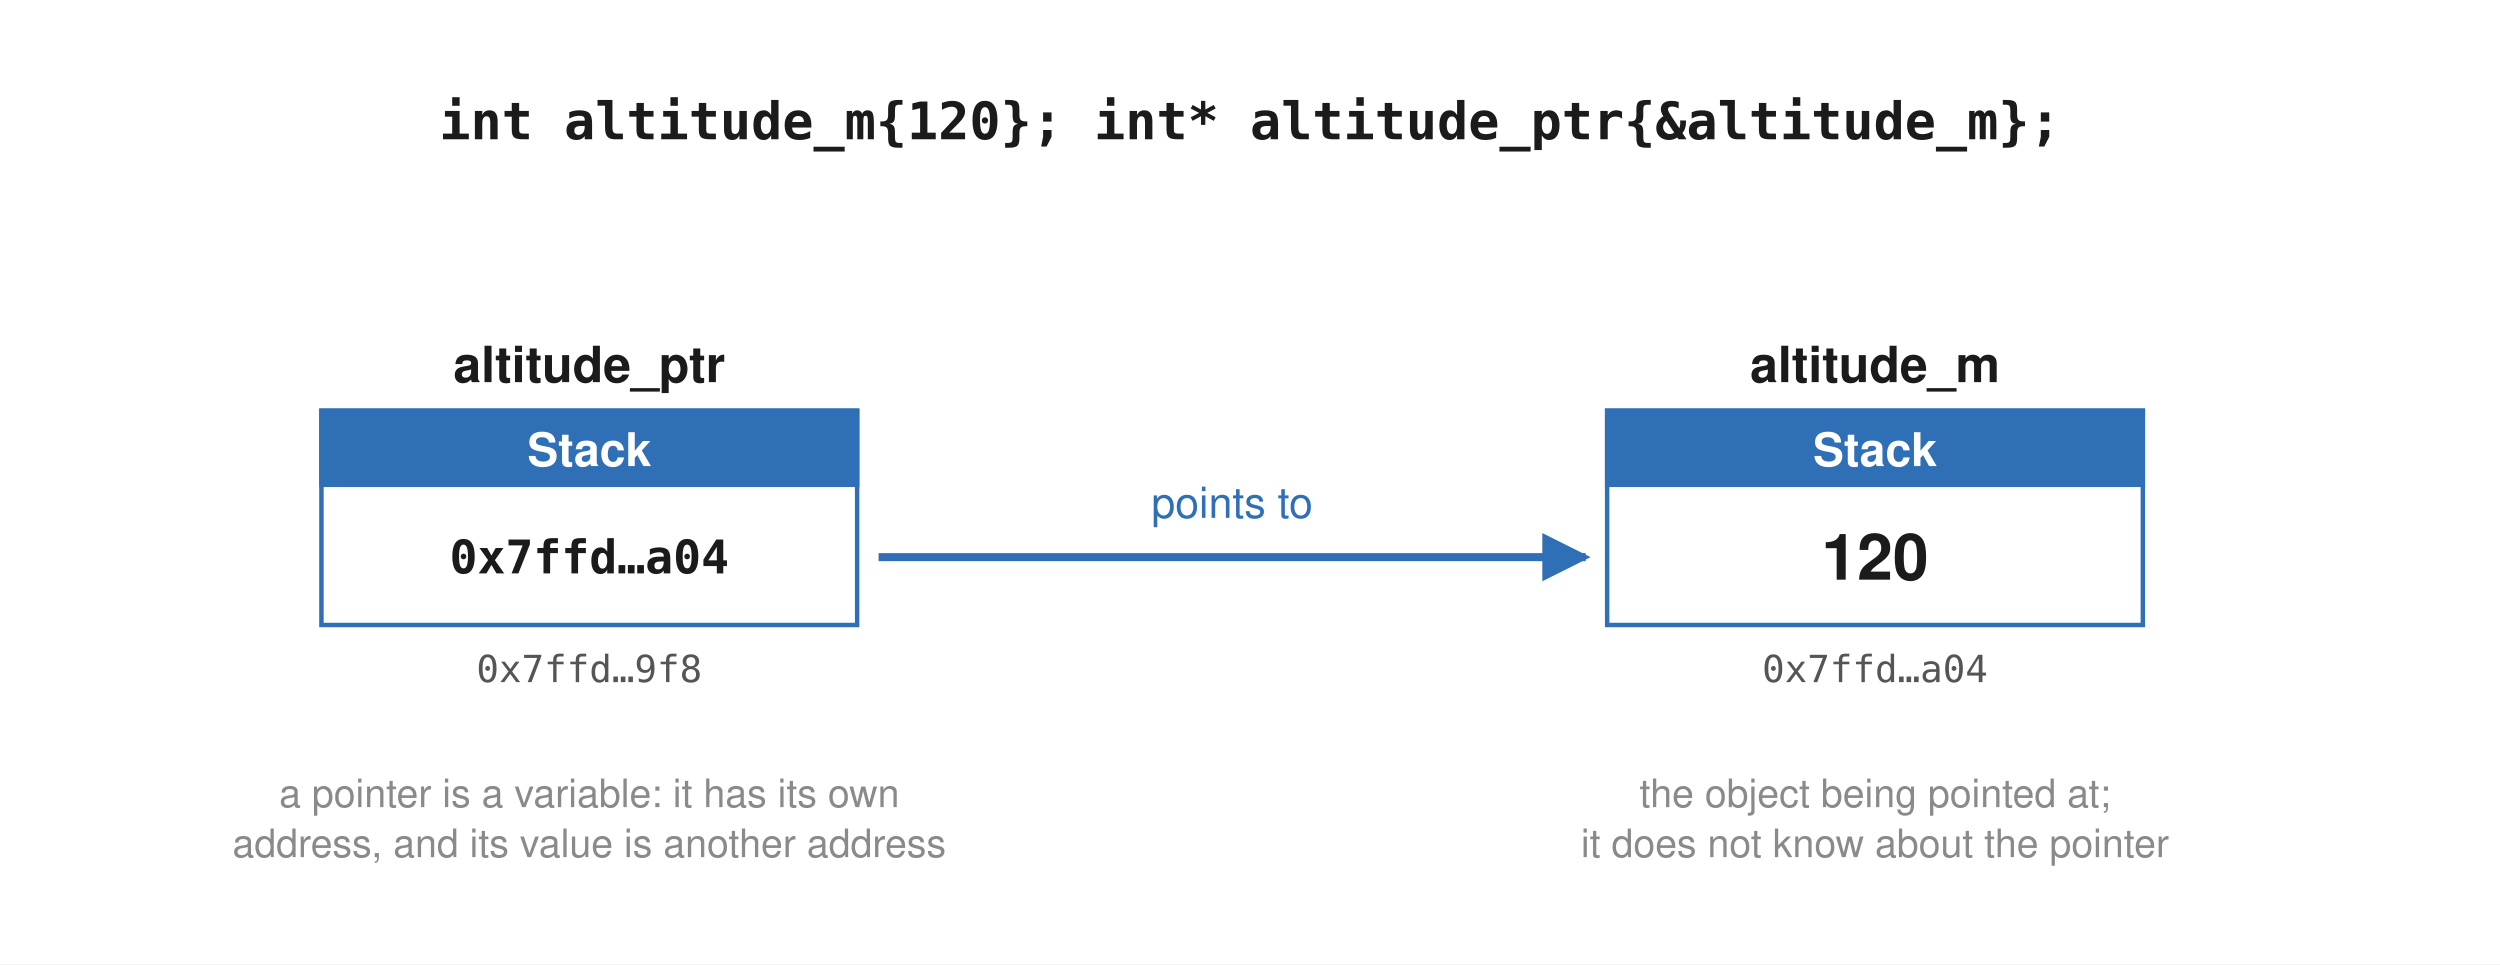
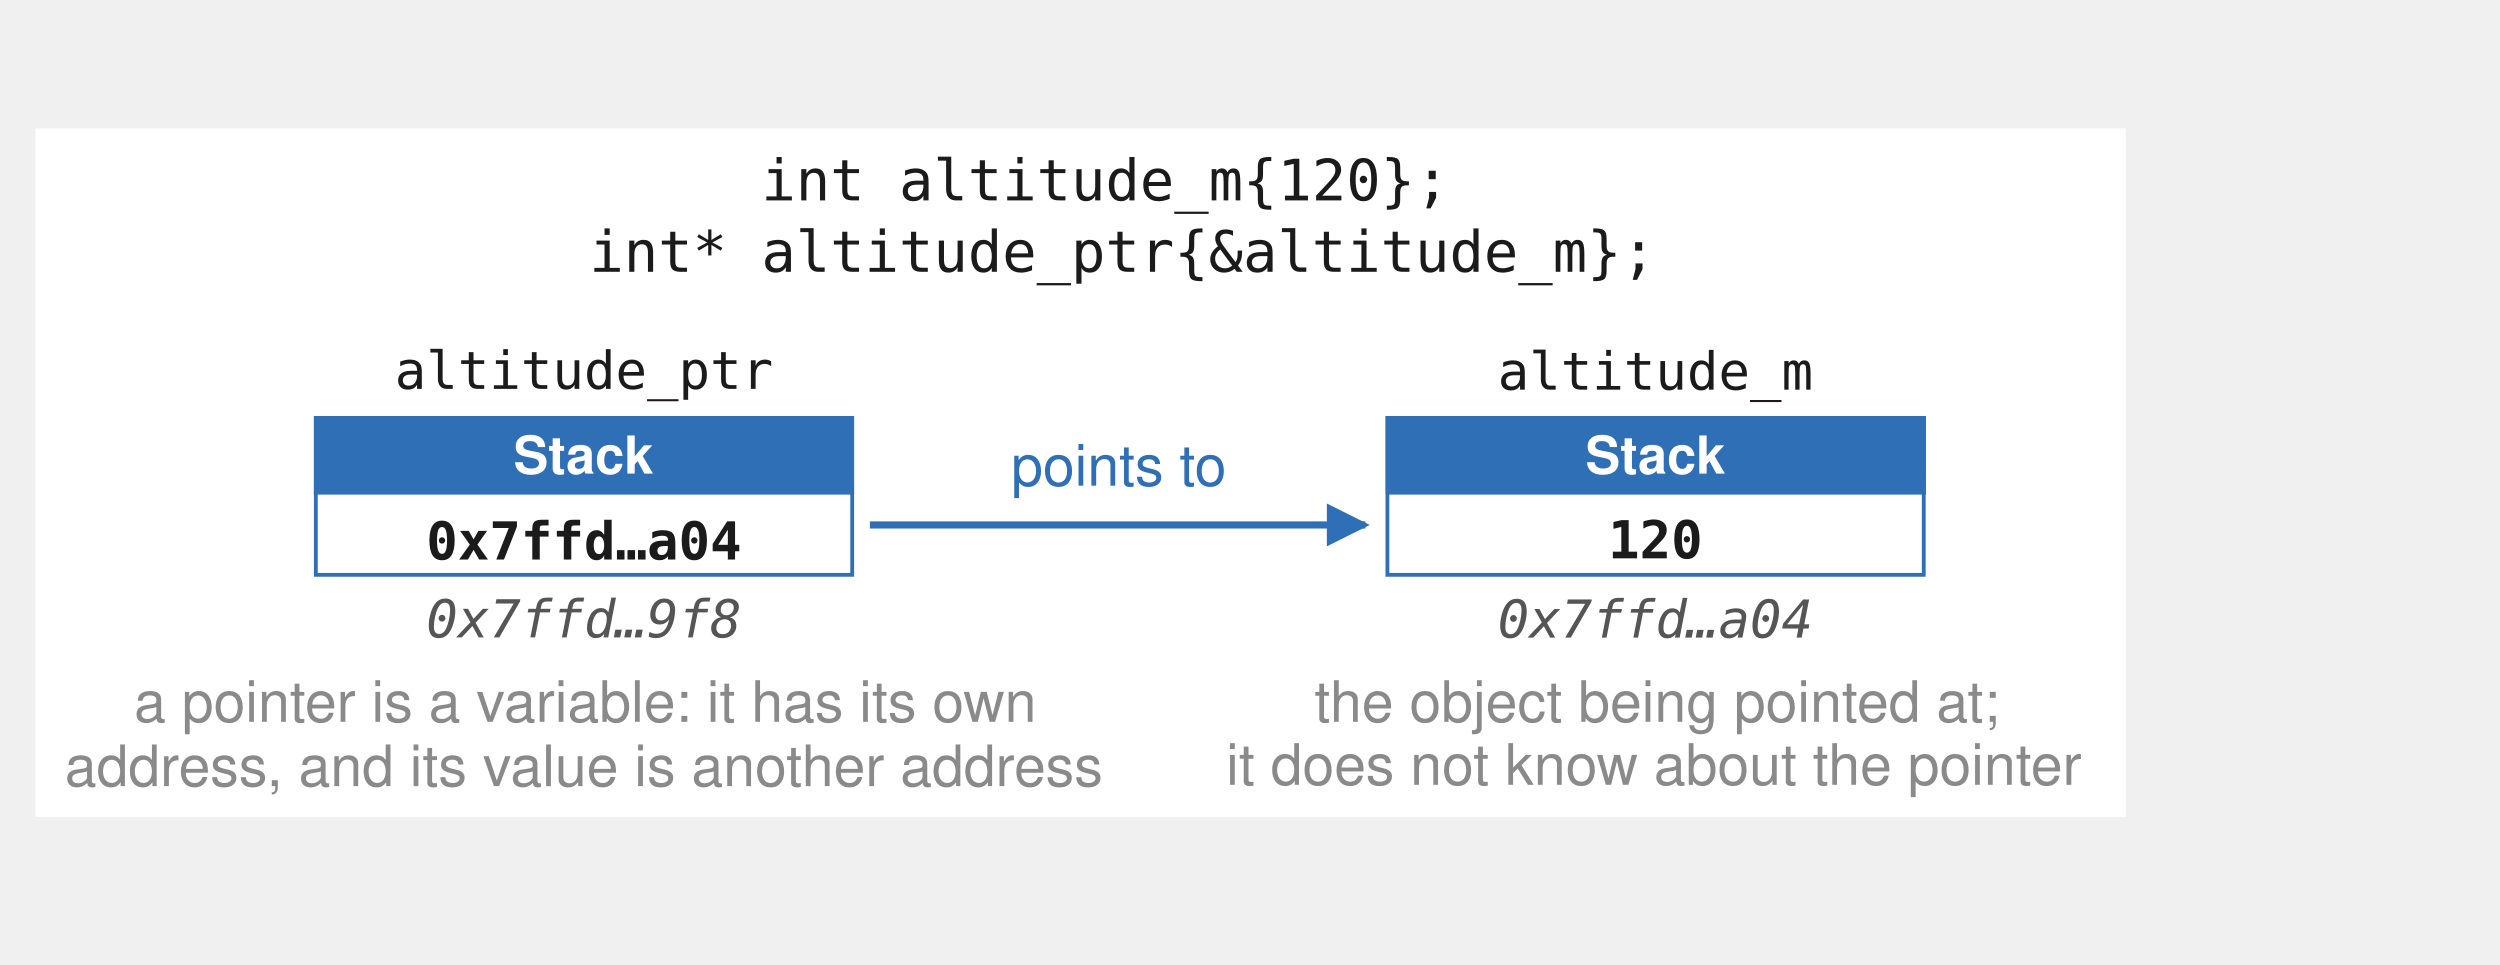
<svg xmlns="http://www.w3.org/2000/svg" width="1400" height="540" viewBox="0 0 1400 540" version="1.1" id="pointer_anatomy">
-   <defs>
+   <defs id="defs6">
    <marker id="a-2f6fb5" viewBox="0 0 10 10" refX="9" refY="5" markerWidth="6" markerHeight="6" orient="auto-start-reverse">
-       <path d="M 0 0 L 10 5 L 0 10 z" fill="#2f6fb5" />
+       <path d="M 0 0 L 10 5 L 0 10 z" fill="#2f6fb5" id="path1" />
    </marker>
    <marker id="a-c0392b" viewBox="0 0 10 10" refX="9" refY="5" markerWidth="6" markerHeight="6" orient="auto-start-reverse">
-       <path d="M 0 0 L 10 5 L 0 10 z" fill="#c0392b" />
+       <path d="M 0 0 L 10 5 L 0 10 z" fill="#c0392b" id="path2" />
    </marker>
    <marker id="a-555555" viewBox="0 0 10 10" refX="9" refY="5" markerWidth="6" markerHeight="6" orient="auto-start-reverse">
-       <path d="M 0 0 L 10 5 L 0 10 z" fill="#555555" />
+       <path d="M 0 0 L 10 5 L 0 10 z" fill="#555555" id="path3" />
    </marker>
    <marker id="a-7d8f1c" viewBox="0 0 10 10" refX="9" refY="5" markerWidth="6" markerHeight="6" orient="auto-start-reverse">
-       <path d="M 0 0 L 10 5 L 0 10 z" fill="#7d8f1c" />
+       <path d="M 0 0 L 10 5 L 0 10 z" fill="#7d8f1c" id="path4" />
    </marker>
    <marker id="a-1f7a6c" viewBox="0 0 10 10" refX="9" refY="5" markerWidth="6" markerHeight="6" orient="auto-start-reverse">
-       <path d="M 0 0 L 10 5 L 0 10 z" fill="#1f7a6c" />
+       <path d="M 0 0 L 10 5 L 0 10 z" fill="#1f7a6c" id="path5" />
    </marker>
    <marker id="a-9a9a9a" viewBox="0 0 10 10" refX="9" refY="5" markerWidth="6" markerHeight="6" orient="auto-start-reverse">
-       <path d="M 0 0 L 10 5 L 0 10 z" fill="#9a9a9a" />
+       <path d="M 0 0 L 10 5 L 0 10 z" fill="#9a9a9a" id="path6" />
    </marker>
  </defs>
-   <rect width="1400" height="540" fill="#ffffff" />
-   <text x="700.0" y="78" font-family="'Fira Mono', 'DejaVu Sans Mono', monospace" font-size="29" font-weight="bold" fill="#1b1b1b" text-anchor="middle">int altitude_m{120};    int* altitude_ptr{&amp;altitude_m};</text>
-   <rect x="180" y="230" width="300" height="120" fill="#ffffff" stroke="#2f6fb5" stroke-width="2.5" />
-   <rect x="178.75" y="228.75" width="302.5" height="44" fill="#2f6fb5" />
-   <text x="330.0" y="261" font-family="'Fira Sans', Helvetica, Arial, sans-serif" font-size="26" font-weight="600" fill="#ffffff" text-anchor="middle">Stack</text>
-   <text x="330.0" y="321.1" font-family="'Fira Mono', 'DejaVu Sans Mono', monospace" font-size="26" font-weight="bold" fill="#1b1b1b" text-anchor="middle">0x7ffd…a04</text>
-   <text x="330.0" y="214" font-family="'Fira Sans', Helvetica, Arial, sans-serif" font-size="28" font-weight="bold" fill="#1b1b1b" text-anchor="middle">altitude_ptr</text>
-   <text x="330.0" y="382" font-family="'Fira Mono', 'DejaVu Sans Mono', monospace" font-size="21" font-weight="normal" fill="#555555" text-anchor="middle">0x7ffd…9f8</text>
-   <rect x="900" y="230" width="300" height="120" fill="#ffffff" stroke="#2f6fb5" stroke-width="2.5" />
-   <rect x="898.75" y="228.75" width="302.5" height="44" fill="#2f6fb5" />
-   <text x="1050.0" y="261" font-family="'Fira Sans', Helvetica, Arial, sans-serif" font-size="26" font-weight="600" fill="#ffffff" text-anchor="middle">Stack</text>
-   <text x="1050.0" y="324.6" font-family="'Fira Sans', Helvetica, Arial, sans-serif" font-size="36" font-weight="bold" fill="#1b1b1b" text-anchor="middle">120</text>
-   <text x="1050.0" y="214" font-family="'Fira Sans', Helvetica, Arial, sans-serif" font-size="28" font-weight="bold" fill="#1b1b1b" text-anchor="middle">altitude_m</text>
-   <text x="1050.0" y="382" font-family="'Fira Mono', 'DejaVu Sans Mono', monospace" font-size="21" font-weight="normal" fill="#555555" text-anchor="middle">0x7ffd…a04</text>
-   <line x1="492" y1="312.0" x2="888" y2="312.0" stroke="#2f6fb5" stroke-width="4.5" marker-end="url(#a-2f6fb5)" />
-   <text x="690.0" y="290.0" font-family="'Fira Sans', Helvetica, Arial, sans-serif" font-size="24" font-weight="normal" fill="#2f6fb5" text-anchor="middle">points to</text>
-   <text x="330.0" y="452" font-family="'Fira Sans', Helvetica, Arial, sans-serif" font-size="22" font-weight="normal" fill="#8a8a8a" text-anchor="middle">a pointer is a variable: it has its own</text>
-   <text x="330.0" y="480" font-family="'Fira Sans', Helvetica, Arial, sans-serif" font-size="22" font-weight="normal" fill="#8a8a8a" text-anchor="middle">address, and its value is another address</text>
-   <text x="1050.0" y="452" font-family="'Fira Sans', Helvetica, Arial, sans-serif" font-size="22" font-weight="normal" fill="#8a8a8a" text-anchor="middle">the object being pointed at;</text>
-   <text x="1050.0" y="480" font-family="'Fira Sans', Helvetica, Arial, sans-serif" font-size="22" font-weight="normal" fill="#8a8a8a" text-anchor="middle">it does not know about the pointer</text>
+   <rect width="1170.557" height="385.508" fill="#ffffff" id="rect6" x="19.885" y="71.892" style="stroke-width:0.773" />
+   <text x="628.674" y="112.224" font-family="'Fira Mono', 'DejaVu Sans Mono', monospace" font-size="29" font-weight="bold" fill="#1b1b1b" text-anchor="middle" id="text6" style="font-style:normal;font-variant:normal;font-weight:normal;font-stretch:normal;font-size:32px;font-family:'Fira Mono', 'DejaVu Sans Mono', monospace;-inkscape-font-specification:'Fira Mono, DejaVu Sans Mono, monospace, Normal';font-variant-ligatures:normal;font-variant-caps:normal;font-variant-numeric:normal;font-variant-east-asian:normal;text-anchor:middle;fill:#1b1b1b">
+     <tspan id="tspan20" x="628.674" y="112.224">int altitude_m{120};</tspan>
+     <tspan id="tspan21" x="628.674" y="152.224">int* altitude_ptr{&amp;altitude_m};</tspan>
+   </text>
+   <g id="g22" transform="translate(-2.99091,4.223694)">
+     <rect x="179.864" y="229.82" width="300.36" height="87.86" fill="#ffffff" stroke="#2f6fb5" stroke-width="2.14" id="rect7" />
+     <rect x="178.75" y="228.75" width="302.5" height="44" fill="#2f6fb5" id="rect8" />
+     <text x="329.692" y="261" font-family="'Fira Sans', Helvetica, Arial, sans-serif" font-size="26" font-weight="600" fill="#ffffff" text-anchor="middle" id="text8" style="font-style:normal;font-variant:normal;font-weight:600;font-stretch:normal;font-size:29.333px;font-family:'Fira Sans', Helvetica, Arial, sans-serif;-inkscape-font-specification:'Fira Sans, Helvetica, Arial, sans-serif, Semi-Bold';font-variant-ligatures:normal;font-variant-caps:normal;font-variant-numeric:normal;font-variant-east-asian:normal">Stack</text>
+     <text x="330" y="309.1" font-family="'Fira Mono', 'DejaVu Sans Mono', monospace" font-size="26" font-weight="bold" fill="#1b1b1b" text-anchor="middle" id="text9" style="font-style:normal;font-variant:normal;font-weight:bold;font-stretch:normal;font-size:29.333px;font-family:'Fira Mono', 'DejaVu Sans Mono', monospace;-inkscape-font-specification:'Fira Mono, DejaVu Sans Mono, monospace, Bold';font-variant-ligatures:normal;font-variant-caps:normal;font-variant-numeric:normal;font-variant-east-asian:normal">0x7ffd…a04</text>
+     <text x="330" y="213.56" font-family="'Fira Sans', Helvetica, Arial, sans-serif" font-size="28" font-weight="bold" fill="#1b1b1b" text-anchor="middle" id="text10" style="font-style:normal;font-variant:normal;font-weight:normal;font-stretch:normal;font-size:29.333px;font-family:'Fira Mono', 'DejaVu Sans Mono', monospace;-inkscape-font-specification:'Fira Mono, DejaVu Sans Mono, monospace, Normal';font-variant-ligatures:normal;font-variant-caps:normal;font-variant-numeric:normal;font-variant-east-asian:normal">altitude_ptr</text>
+     <text x="330" y="352.721" font-family="'Fira Mono', 'DejaVu Sans Mono', monospace" font-size="21" font-weight="normal" fill="#555555" text-anchor="middle" id="text11" style="font-style:oblique;font-variant:normal;font-weight:normal;font-stretch:normal;font-size:29.333px;font-family:'Fira Mono', 'DejaVu Sans Mono', monospace;-inkscape-font-specification:'Fira Mono, DejaVu Sans Mono, monospace, Oblique';font-variant-ligatures:normal;font-variant-caps:normal;font-variant-numeric:normal;font-variant-east-asian:normal">0x7ffd…9f8</text>
+   </g>
+   <g id="g23" transform="translate(-2.99091,4.223694)">
+     <rect x="779.938" y="229.82" width="300.36" height="87.86" fill="#ffffff" stroke="#2f6fb5" stroke-width="2.14" id="rect11" />
+     <rect x="779.014" y="228.75" width="302.5" height="44" fill="#2f6fb5" id="rect12" />
+     <text x="929.971" y="261" font-family="'Fira Sans', Helvetica, Arial, sans-serif" font-size="26" font-weight="600" fill="#ffffff" text-anchor="middle" id="text12" style="font-style:normal;font-variant:normal;font-weight:600;font-stretch:normal;font-size:29.333px;font-family:'Fira Sans', Helvetica, Arial, sans-serif;-inkscape-font-specification:'Fira Sans, Helvetica, Arial, sans-serif, Semi-Bold';font-variant-ligatures:normal;font-variant-caps:normal;font-variant-numeric:normal;font-variant-east-asian:normal">Stack</text>
+     <text x="930" y="308.44" font-family="'Fira Sans', Helvetica, Arial, sans-serif" font-size="36" font-weight="bold" fill="#1b1b1b" text-anchor="middle" id="text13" style="font-style:normal;font-variant:normal;font-weight:bold;font-stretch:normal;font-size:29.333px;font-family:'Fira Mono', 'DejaVu Sans Mono', monospace;-inkscape-font-specification:'Fira Mono, DejaVu Sans Mono, monospace, Bold';font-variant-ligatures:normal;font-variant-caps:normal;font-variant-numeric:normal;font-variant-east-asian:normal">120</text>
+     <text x="930" y="214" font-family="'Fira Sans', Helvetica, Arial, sans-serif" font-size="28" font-weight="bold" fill="#1b1b1b" text-anchor="middle" id="text14" style="font-style:normal;font-variant:normal;font-weight:normal;font-stretch:normal;font-size:29.333px;font-family:'Fira Mono', 'DejaVu Sans Mono', monospace;-inkscape-font-specification:'Fira Mono, DejaVu Sans Mono, monospace, Normal';font-variant-ligatures:normal;font-variant-caps:normal;font-variant-numeric:normal;font-variant-east-asian:normal">altitude_m</text>
+     <text x="930" y="352.853" font-family="'Fira Mono', 'DejaVu Sans Mono', monospace" font-size="21" font-weight="normal" fill="#555555" text-anchor="middle" id="text15" style="font-style:oblique;font-variant:normal;font-weight:normal;font-stretch:normal;font-size:29.333px;font-family:'Fira Mono', 'DejaVu Sans Mono', monospace;-inkscape-font-specification:'Fira Mono, DejaVu Sans Mono, monospace, Oblique';font-variant-ligatures:normal;font-variant-caps:normal;font-variant-numeric:normal;font-variant-east-asian:normal">0x7ffd…a04</text>
+   </g>
+   <g id="g21" transform="translate(-4.858955,-18.03133)">
+     <line x1="492" y1="312" x2="769.497" y2="312" stroke="#2f6fb5" stroke-width="3.767" marker-end="url(#a-2f6fb5)" id="line15" style="stroke-width:4;stroke-dasharray:none" />
+     <text x="631.389" y="290" font-family="'Fira Sans', Helvetica, Arial, sans-serif" font-size="24" font-weight="normal" fill="#2f6fb5" text-anchor="middle" id="text16" style="font-style:normal;font-variant:normal;font-weight:normal;font-stretch:normal;font-size:32px;font-family:'Fira Sans', Helvetica, Arial, sans-serif;-inkscape-font-specification:'Fira Sans, Helvetica, Arial, sans-serif, Normal';font-variant-ligatures:normal;font-variant-caps:normal;font-variant-numeric:normal;font-variant-east-asian:normal;text-anchor:middle;fill:#2f6fb5">points to</text>
+   </g>
+   <text x="327.767" y="404.224" font-family="'Fira Sans', Helvetica, Arial, sans-serif" font-size="22" font-weight="normal" fill="#8a8a8a" text-anchor="middle" id="text17" style="font-style:normal;font-variant:normal;font-weight:normal;font-stretch:normal;font-size:32px;font-family:'Fira Sans', Helvetica, Arial, sans-serif;-inkscape-font-specification:'Fira Sans, Helvetica, Arial, sans-serif, Normal';font-variant-ligatures:normal;font-variant-caps:normal;font-variant-numeric:normal;font-variant-east-asian:normal">a pointer is a variable: it has its own</text>
+   <text x="326.951" y="440.224" font-family="'Fira Sans', Helvetica, Arial, sans-serif" font-size="22" font-weight="normal" fill="#8a8a8a" text-anchor="middle" id="text18" style="font-style:normal;font-variant:normal;font-weight:normal;font-stretch:normal;font-size:32px;font-family:'Fira Sans', Helvetica, Arial, sans-serif;-inkscape-font-specification:'Fira Sans, Helvetica, Arial, sans-serif, Normal';font-variant-ligatures:normal;font-variant-caps:normal;font-variant-numeric:normal;font-variant-east-asian:normal">address, and its value is another address</text>
+   <text x="927.872" y="404.224" font-family="'Fira Sans', Helvetica, Arial, sans-serif" font-size="22" font-weight="normal" fill="#8a8a8a" text-anchor="middle" id="text19" style="font-style:normal;font-variant:normal;font-weight:normal;font-stretch:normal;font-size:32px;font-family:'Fira Sans', Helvetica, Arial, sans-serif;-inkscape-font-specification:'Fira Sans, Helvetica, Arial, sans-serif, Normal';font-variant-ligatures:normal;font-variant-caps:normal;font-variant-numeric:normal;font-variant-east-asian:normal">the object being pointed at;</text>
+   <text x="926.192" y="439.472" font-family="'Fira Sans', Helvetica, Arial, sans-serif" font-size="22" font-weight="normal" fill="#8a8a8a" text-anchor="middle" id="text20" style="font-style:normal;font-variant:normal;font-weight:normal;font-stretch:normal;font-size:32px;font-family:'Fira Sans', Helvetica, Arial, sans-serif;-inkscape-font-specification:'Fira Sans, Helvetica, Arial, sans-serif, Normal';font-variant-ligatures:normal;font-variant-caps:normal;font-variant-numeric:normal;font-variant-east-asian:normal">it does not know about the pointer</text>
</svg>
